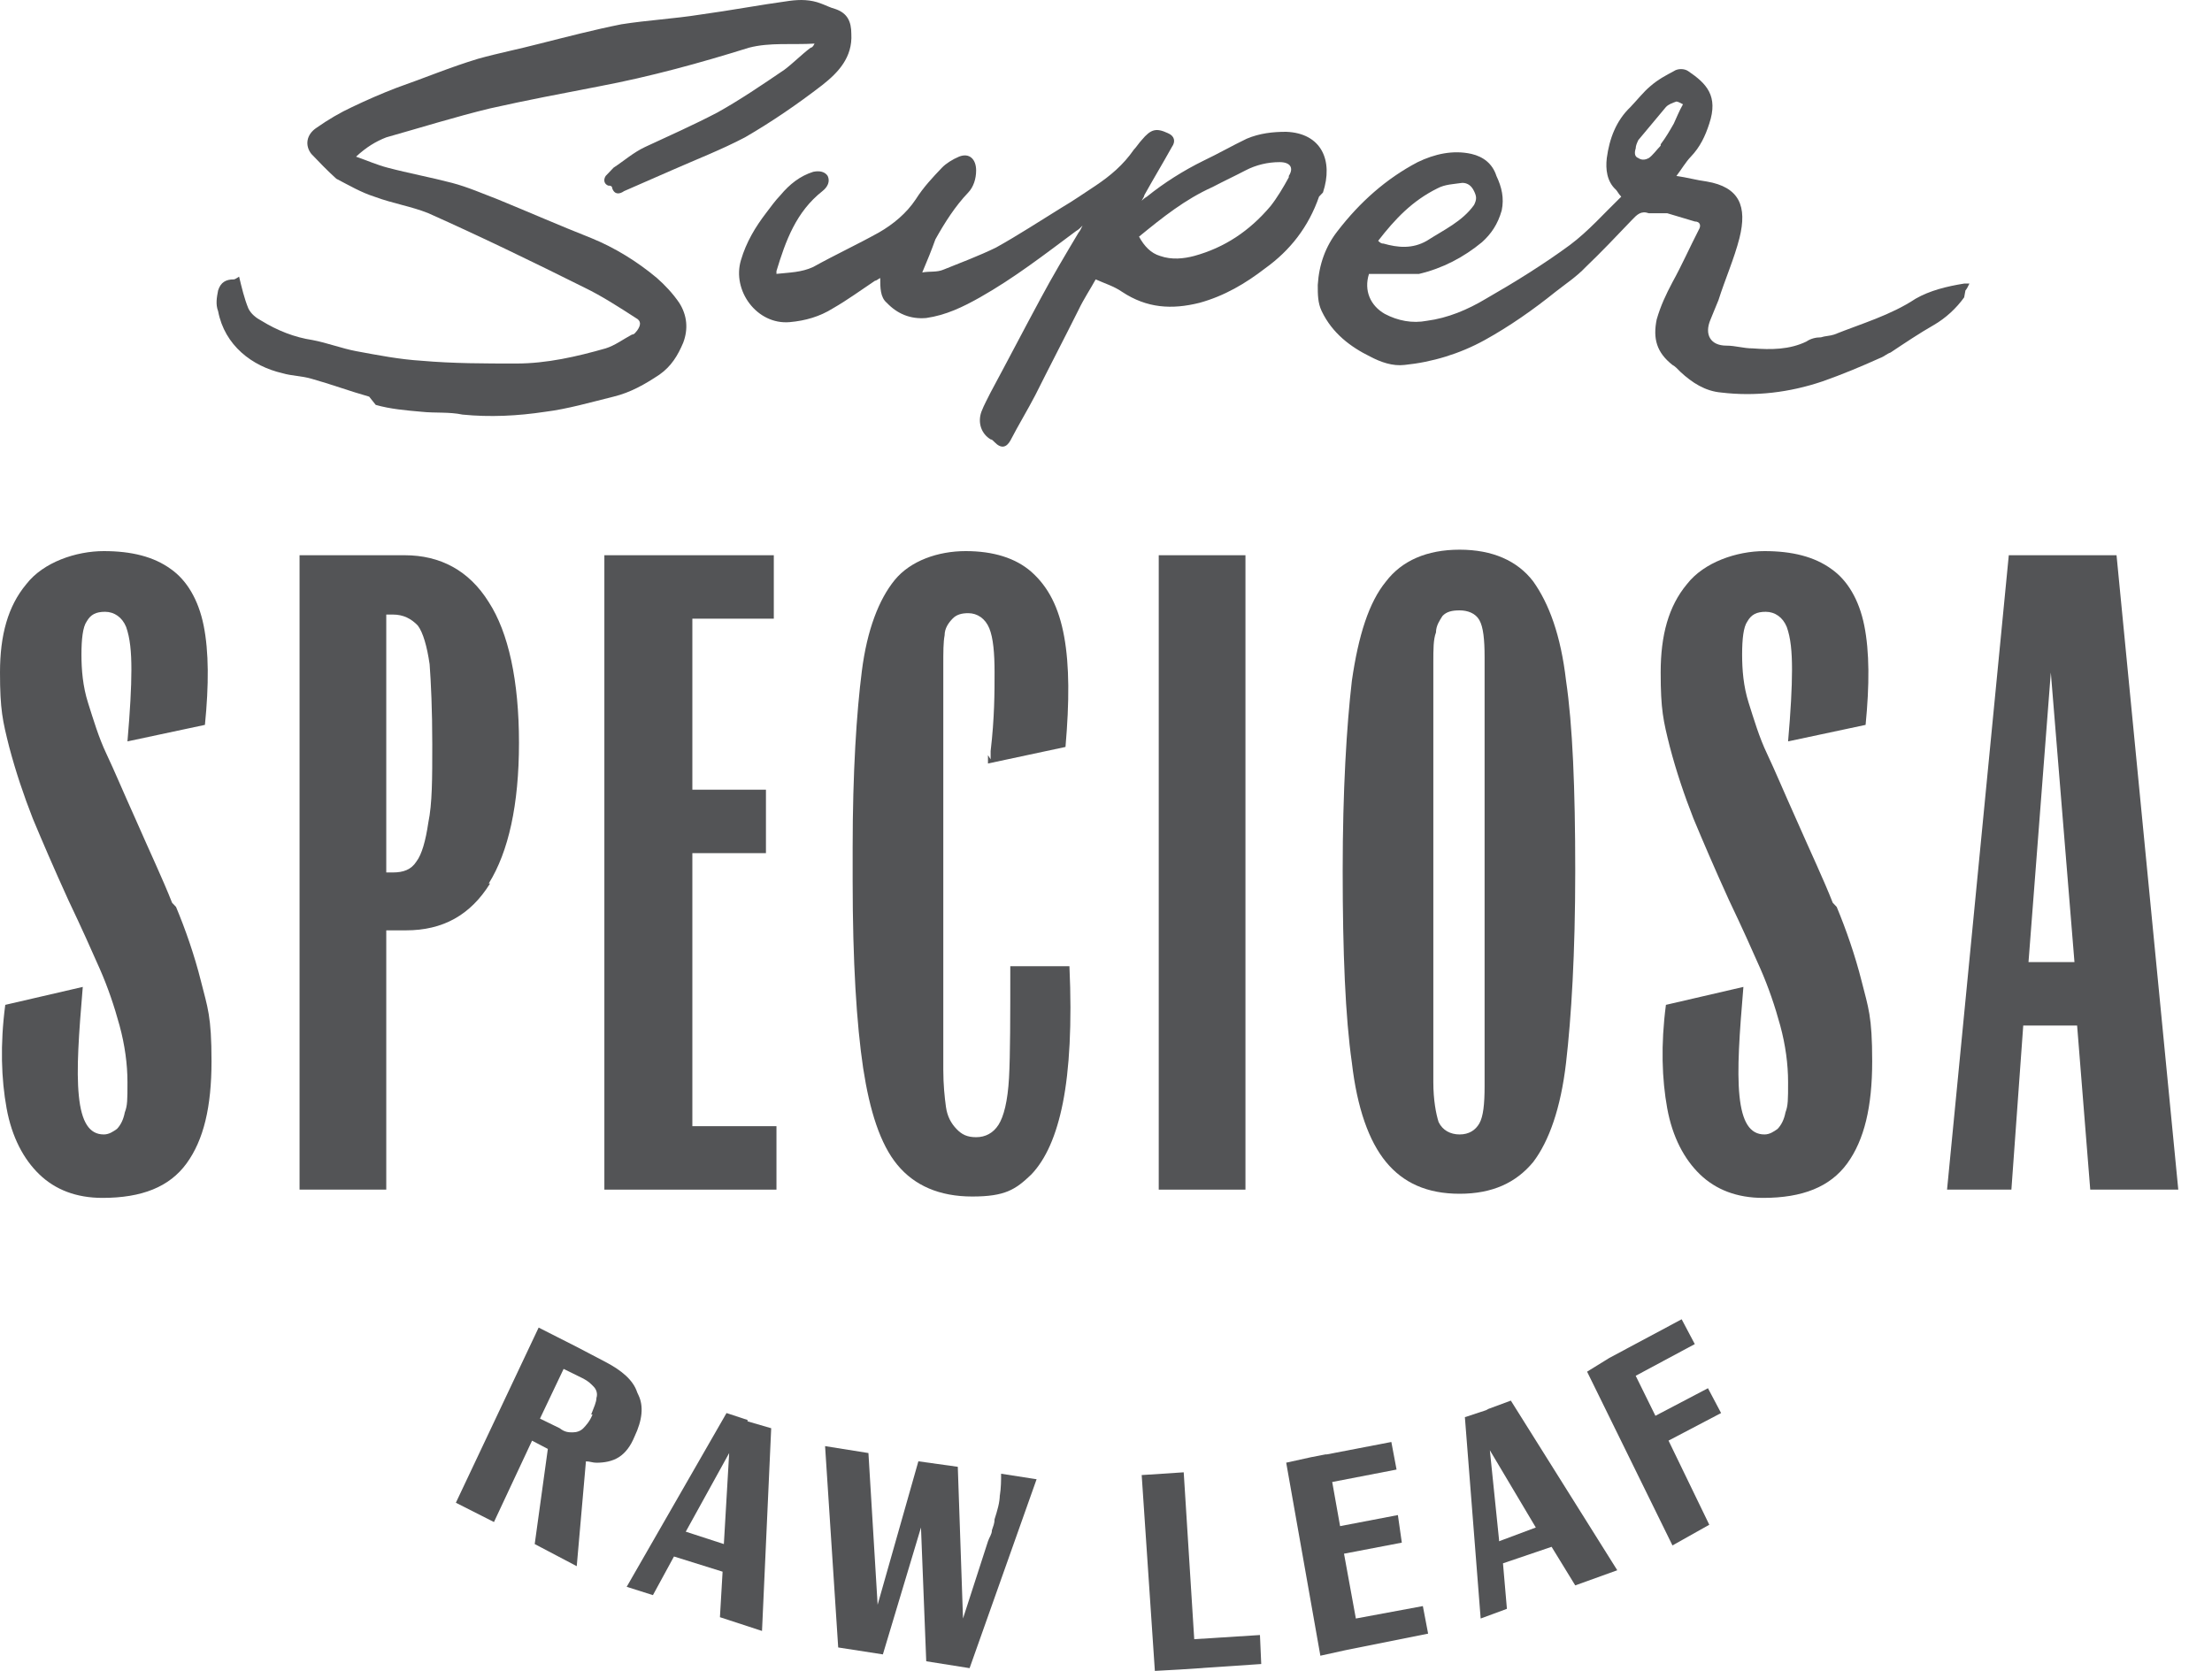
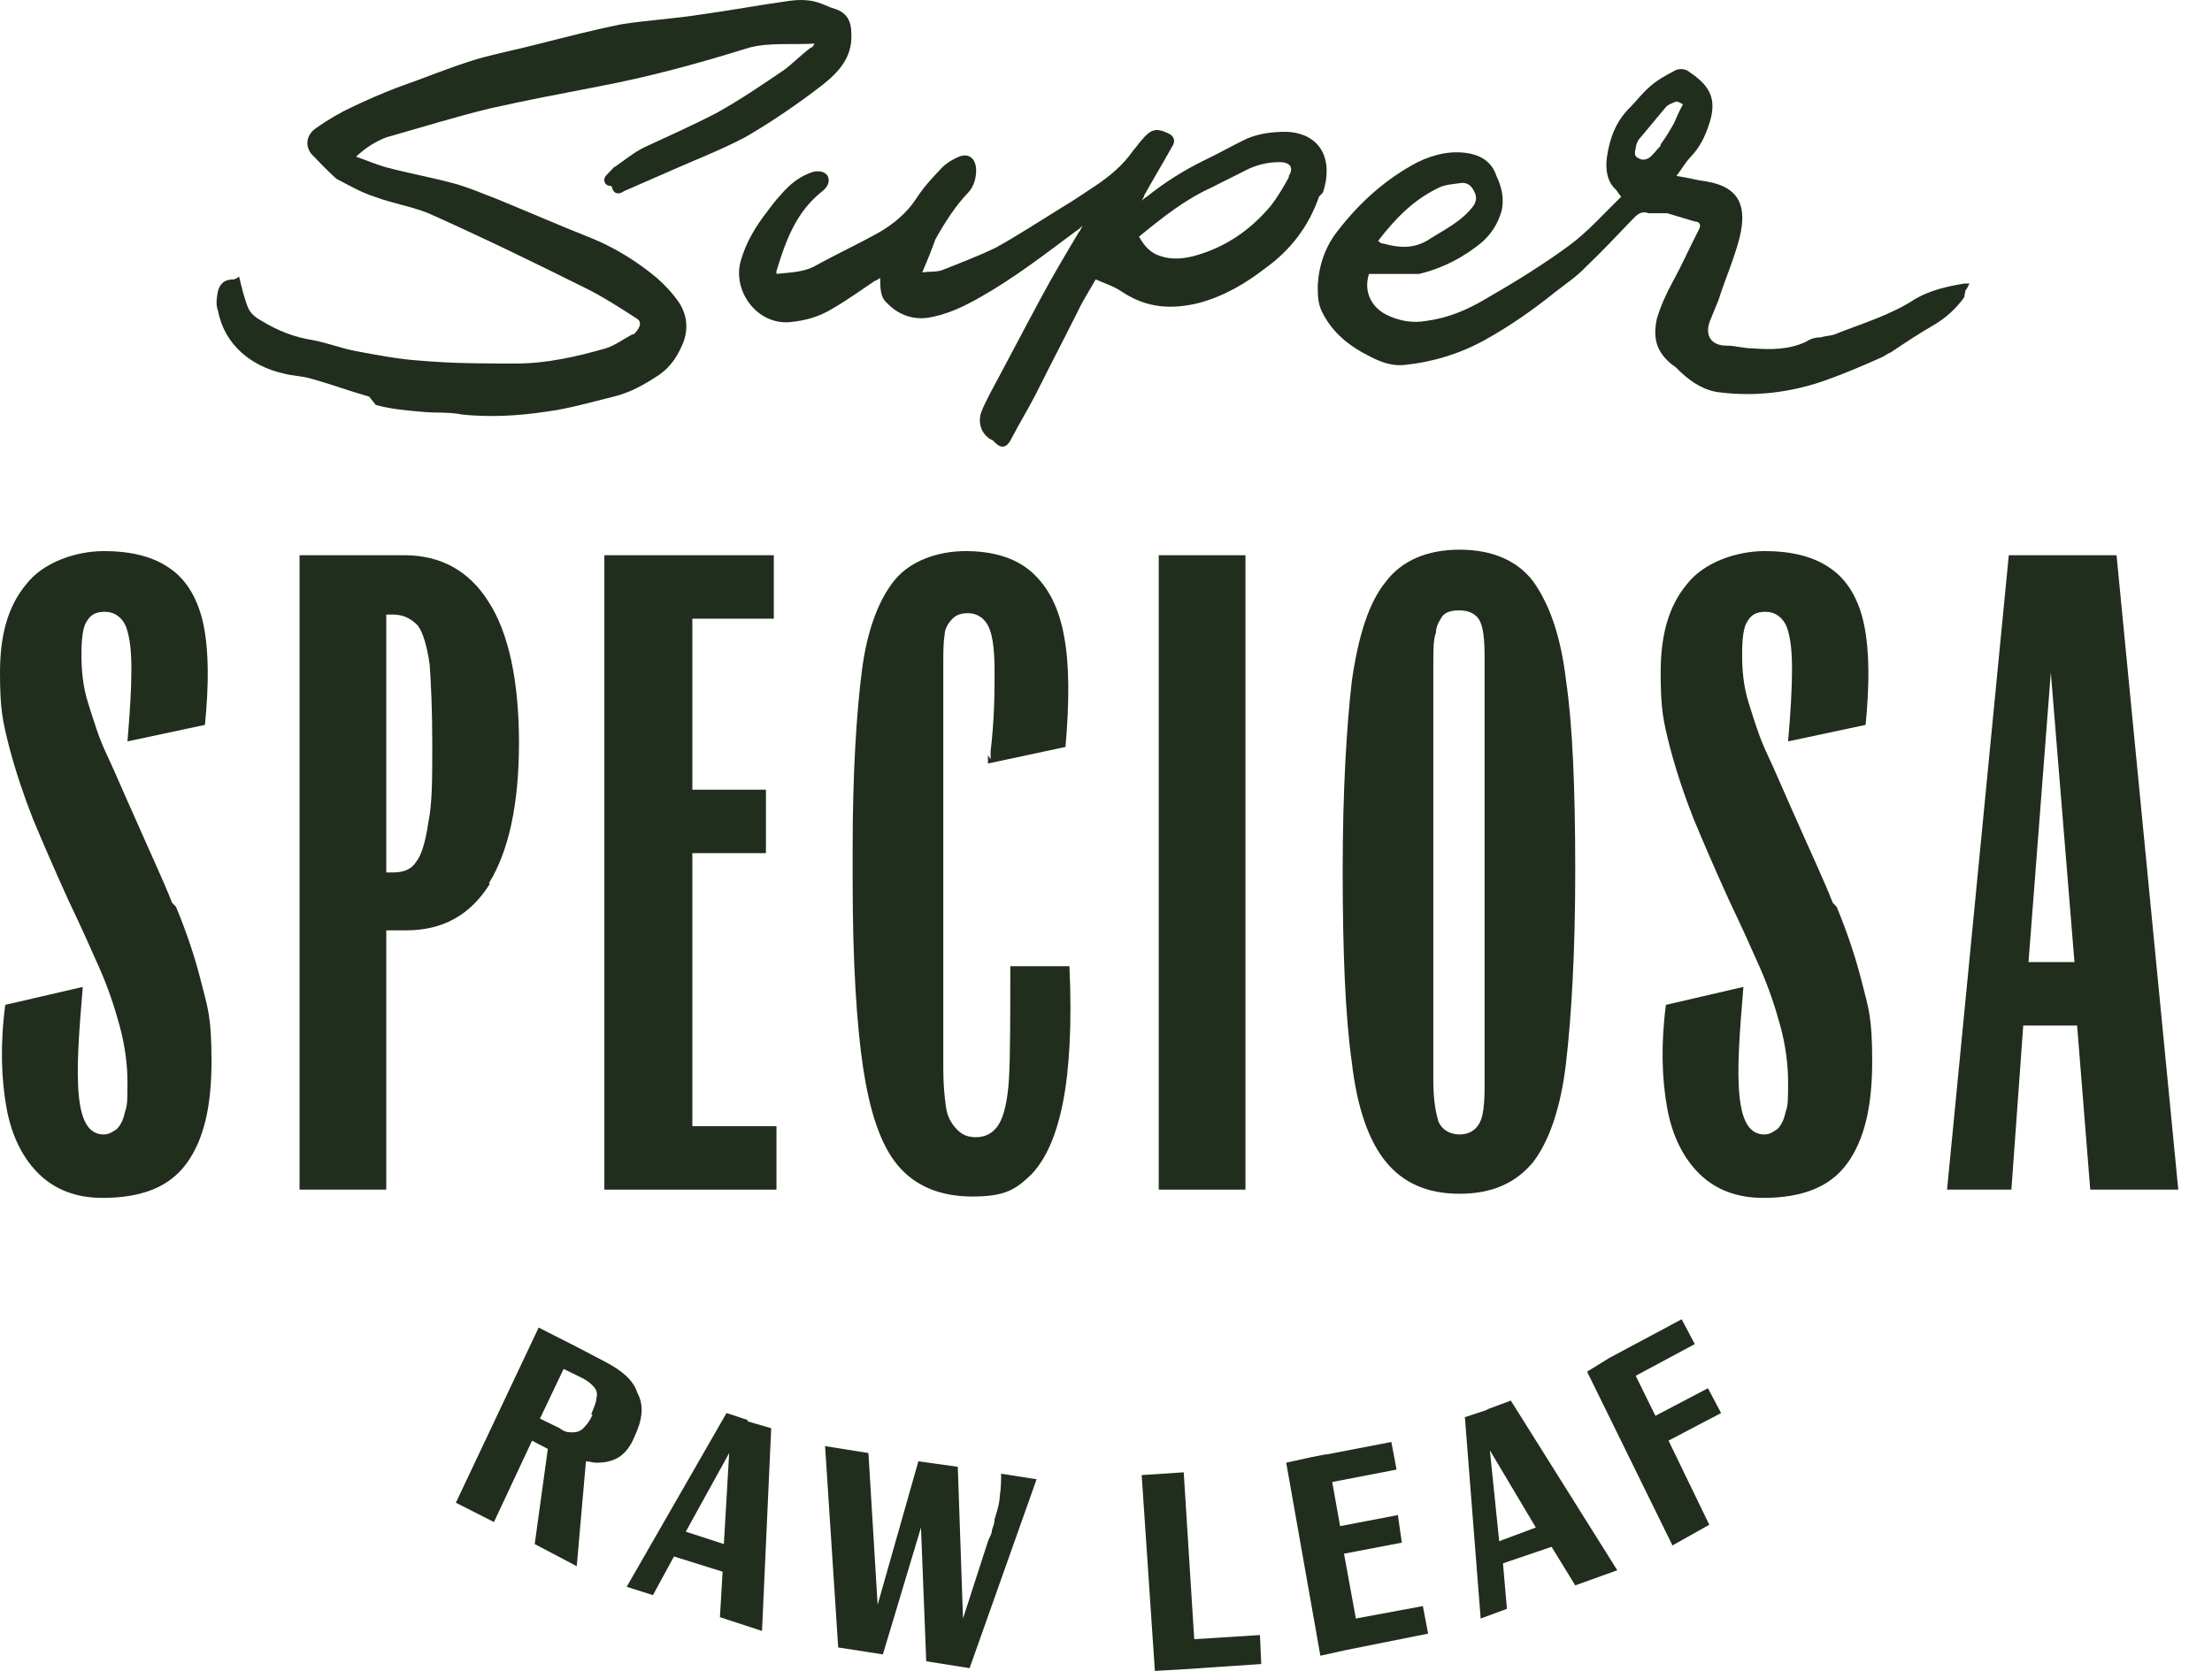
<svg xmlns="http://www.w3.org/2000/svg" width="45" height="34" viewBox="0 0 45 34" fill="none">
-   <path d="M7.644 8.239C7.938 8.323 8.259 8.351 8.58 8.379C8.847 8.408 9.141 8.379 9.408 8.436C9.969 8.492 10.531 8.464 11.092 8.379C11.546 8.323 12.027 8.183 12.482 8.071C12.829 7.987 13.123 7.818 13.417 7.622C13.658 7.453 13.791 7.229 13.898 6.976C14.005 6.696 13.979 6.415 13.818 6.162C13.684 5.966 13.524 5.798 13.364 5.657C12.963 5.321 12.508 5.04 12.027 4.844C11.386 4.591 10.745 4.31 10.13 4.058C9.836 3.946 9.515 3.805 9.194 3.721C8.767 3.609 8.312 3.525 7.885 3.412C7.671 3.356 7.484 3.272 7.243 3.188C7.457 2.991 7.644 2.879 7.858 2.795C8.553 2.599 9.274 2.374 9.969 2.206C10.718 2.037 11.466 1.897 12.188 1.757C13.23 1.56 14.246 1.28 15.235 0.971C15.662 0.859 16.117 0.915 16.571 0.887C16.544 0.943 16.518 0.971 16.491 0.971C16.304 1.111 16.143 1.28 15.956 1.42C15.502 1.729 15.048 2.037 14.593 2.29C14.112 2.542 13.604 2.767 13.123 2.991C12.883 3.104 12.696 3.272 12.482 3.412C12.428 3.468 12.375 3.525 12.321 3.581C12.268 3.665 12.295 3.749 12.375 3.777C12.402 3.777 12.455 3.777 12.455 3.833C12.508 3.974 12.615 3.946 12.696 3.889C13.016 3.749 13.337 3.609 13.658 3.468C14.166 3.244 14.673 3.048 15.155 2.795C15.689 2.486 16.224 2.121 16.731 1.729C17.052 1.476 17.346 1.167 17.319 0.69C17.319 0.438 17.239 0.269 16.999 0.185C16.892 0.157 16.785 0.101 16.705 0.073C16.491 -0.011 16.277 -0.011 16.063 0.017C15.448 0.101 14.861 0.213 14.246 0.297C13.711 0.382 13.177 0.41 12.642 0.494C12.081 0.606 11.546 0.746 10.985 0.887C10.557 0.999 10.13 1.083 9.729 1.195C9.168 1.364 8.633 1.588 8.072 1.785C7.778 1.897 7.457 2.037 7.163 2.178C6.922 2.29 6.682 2.43 6.441 2.599C6.228 2.739 6.201 2.963 6.334 3.132C6.495 3.3 6.655 3.468 6.842 3.637C7.11 3.777 7.35 3.917 7.617 4.002C7.992 4.142 8.366 4.198 8.713 4.338C9.782 4.815 10.825 5.321 11.894 5.854C12.241 6.022 12.589 6.247 12.936 6.471C13.043 6.527 13.043 6.611 12.963 6.724C12.936 6.752 12.909 6.808 12.856 6.808C12.696 6.892 12.508 7.032 12.321 7.089C11.733 7.257 11.119 7.397 10.504 7.397C9.862 7.397 9.221 7.397 8.58 7.341C8.125 7.313 7.698 7.229 7.243 7.145C6.949 7.089 6.655 6.976 6.361 6.92C5.987 6.864 5.64 6.724 5.319 6.527C5.212 6.471 5.105 6.387 5.052 6.275C4.971 6.078 4.918 5.854 4.864 5.629C4.864 5.629 4.784 5.685 4.758 5.685C4.597 5.685 4.49 5.742 4.437 5.91C4.41 6.05 4.383 6.191 4.437 6.331C4.57 7.032 5.132 7.453 5.746 7.594C5.934 7.65 6.147 7.65 6.334 7.706C6.735 7.818 7.11 7.958 7.51 8.071L7.644 8.239Z" fill="#535456" />
-   <path d="M26.914 3.917C27.128 3.271 26.887 2.71 26.166 2.682C25.898 2.682 25.631 2.71 25.364 2.822C25.07 2.963 24.776 3.131 24.482 3.271C24.081 3.468 23.68 3.72 23.333 4.001C23.333 4.001 23.279 4.029 23.226 4.085C23.252 4.029 23.279 4.001 23.279 3.973C23.466 3.636 23.653 3.328 23.84 2.991C23.921 2.878 23.894 2.766 23.76 2.71C23.52 2.598 23.413 2.626 23.226 2.85C23.172 2.907 23.119 2.991 23.065 3.047C22.852 3.356 22.584 3.58 22.29 3.777C22.076 3.917 21.836 4.085 21.595 4.226C21.141 4.506 20.713 4.787 20.259 5.039C19.912 5.208 19.537 5.348 19.19 5.488C19.056 5.544 18.923 5.516 18.762 5.544C18.869 5.292 18.949 5.095 19.029 4.871C19.217 4.534 19.43 4.197 19.698 3.917C19.805 3.805 19.858 3.636 19.858 3.468C19.858 3.243 19.724 3.103 19.511 3.187C19.377 3.243 19.243 3.328 19.163 3.412C18.976 3.608 18.789 3.805 18.629 4.057C18.442 4.338 18.174 4.562 17.88 4.731C17.426 4.983 16.998 5.18 16.544 5.432C16.303 5.544 16.063 5.544 15.796 5.573C15.796 5.544 15.796 5.516 15.796 5.516C15.983 4.899 16.196 4.31 16.731 3.889C16.838 3.805 16.891 3.692 16.838 3.58C16.784 3.496 16.677 3.468 16.544 3.496C16.277 3.58 16.063 3.748 15.876 3.973C15.769 4.085 15.689 4.197 15.582 4.338C15.368 4.618 15.181 4.927 15.074 5.292C14.887 5.909 15.395 6.611 16.063 6.555C16.384 6.527 16.677 6.442 16.945 6.274C17.239 6.106 17.506 5.909 17.8 5.713C17.827 5.713 17.854 5.685 17.907 5.657C17.907 5.853 17.907 6.05 18.041 6.162C18.254 6.386 18.522 6.499 18.842 6.471C19.243 6.414 19.591 6.246 19.938 6.05C20.633 5.657 21.248 5.18 21.889 4.703C21.943 4.675 21.996 4.618 22.023 4.59C21.996 4.646 21.97 4.703 21.943 4.731C21.675 5.18 21.408 5.629 21.168 6.078C20.82 6.723 20.5 7.34 20.152 7.986C20.099 8.098 20.018 8.238 19.965 8.379C19.885 8.603 19.965 8.828 20.152 8.94C20.179 8.94 20.206 8.968 20.232 8.996C20.366 9.136 20.473 9.108 20.553 8.968C20.713 8.659 20.9 8.351 21.061 8.042C21.355 7.453 21.649 6.891 21.943 6.302C22.05 6.078 22.183 5.881 22.29 5.685C22.477 5.769 22.664 5.825 22.825 5.937C23.333 6.274 23.84 6.302 24.402 6.162C24.91 6.022 25.337 5.769 25.738 5.46C26.246 5.095 26.62 4.618 26.834 4.001L26.914 3.917ZM26.219 3.608C26.112 3.805 25.979 4.029 25.845 4.197C25.417 4.703 24.91 5.039 24.295 5.208C24.081 5.264 23.84 5.292 23.6 5.208C23.413 5.152 23.279 5.011 23.172 4.815C23.653 4.422 24.108 4.057 24.669 3.805C24.883 3.692 25.123 3.58 25.337 3.468C25.551 3.356 25.791 3.299 26.032 3.299C26.246 3.299 26.326 3.412 26.219 3.58V3.608Z" fill="#535456" />
-   <path d="M39.984 5.91C40.011 5.882 40.038 5.826 40.065 5.77C40.011 5.77 39.984 5.77 39.958 5.77C39.61 5.826 39.263 5.91 38.969 6.079C38.461 6.415 37.873 6.584 37.312 6.808C37.231 6.836 37.125 6.836 37.044 6.864C36.938 6.864 36.831 6.892 36.75 6.949C36.403 7.117 36.029 7.117 35.655 7.089C35.468 7.089 35.307 7.033 35.12 7.033C34.799 7.033 34.666 6.808 34.799 6.5C34.853 6.359 34.906 6.247 34.96 6.107C35.093 5.686 35.28 5.265 35.387 4.844C35.548 4.198 35.387 3.806 34.719 3.693C34.505 3.665 34.318 3.609 34.104 3.581C34.211 3.441 34.291 3.3 34.398 3.188C34.586 2.992 34.692 2.767 34.773 2.515C34.96 1.953 34.719 1.701 34.345 1.448C34.265 1.392 34.131 1.392 34.051 1.448C33.891 1.533 33.73 1.617 33.57 1.757C33.436 1.869 33.303 2.038 33.169 2.178C32.875 2.459 32.741 2.823 32.688 3.216C32.661 3.441 32.688 3.693 32.875 3.862C32.902 3.89 32.928 3.946 32.982 4.002C32.634 4.339 32.314 4.704 31.939 4.984C31.405 5.377 30.817 5.742 30.229 6.079C29.855 6.303 29.454 6.472 29.026 6.528C28.732 6.584 28.438 6.528 28.171 6.387C27.877 6.219 27.743 5.91 27.85 5.574C28.091 5.574 28.358 5.574 28.599 5.574C28.679 5.574 28.786 5.574 28.866 5.574C29.347 5.461 29.774 5.237 30.149 4.928C30.336 4.76 30.47 4.563 30.55 4.283C30.603 4.03 30.55 3.806 30.443 3.581C30.363 3.329 30.175 3.188 29.935 3.132C29.561 3.048 29.186 3.132 28.839 3.3C28.198 3.637 27.663 4.114 27.209 4.704C26.968 5.012 26.834 5.377 26.808 5.798C26.808 5.994 26.808 6.163 26.888 6.331C27.102 6.78 27.476 7.061 27.877 7.257C28.091 7.37 28.331 7.454 28.572 7.426C29.133 7.37 29.694 7.201 30.202 6.921C30.71 6.64 31.191 6.303 31.645 5.938C31.859 5.77 32.073 5.63 32.26 5.433C32.581 5.125 32.875 4.816 33.196 4.479C33.303 4.367 33.383 4.283 33.543 4.339C33.597 4.339 33.677 4.339 33.757 4.339C33.81 4.339 33.864 4.339 33.917 4.339C34.104 4.395 34.291 4.451 34.479 4.507C34.586 4.507 34.612 4.591 34.559 4.676C34.372 5.04 34.211 5.405 34.024 5.742C33.891 5.994 33.784 6.219 33.703 6.5C33.623 6.892 33.703 7.173 34.024 7.426C34.078 7.454 34.131 7.51 34.185 7.566C34.425 7.79 34.692 7.959 35.013 7.987C35.708 8.071 36.403 7.987 37.071 7.762C37.472 7.622 37.873 7.454 38.247 7.285C38.327 7.257 38.381 7.201 38.461 7.173C38.755 6.977 39.049 6.78 39.343 6.612C39.584 6.472 39.797 6.275 39.958 6.051L39.984 5.91ZM29.24 3.834C29.4 3.749 29.561 3.749 29.748 3.721C29.855 3.721 29.935 3.778 29.988 3.89C30.042 4.002 30.042 4.058 29.988 4.17C29.748 4.507 29.374 4.676 29.026 4.9C28.732 5.068 28.438 5.04 28.144 4.956C28.117 4.956 28.091 4.956 28.037 4.9C28.385 4.451 28.732 4.086 29.24 3.834ZM33.784 2.964C33.703 3.048 33.623 3.16 33.543 3.216C33.49 3.244 33.41 3.272 33.329 3.216C33.249 3.188 33.249 3.104 33.276 3.02C33.276 2.964 33.303 2.908 33.329 2.851C33.516 2.627 33.703 2.402 33.891 2.178C33.944 2.122 34.024 2.094 34.104 2.066C34.131 2.066 34.185 2.094 34.238 2.122C34.158 2.262 34.104 2.402 34.051 2.515C33.971 2.655 33.891 2.795 33.784 2.936V2.964Z" fill="#535456" />
-   <path d="M3.501 18.37C3.314 17.893 3.047 17.331 2.753 16.658C2.512 16.125 2.325 15.676 2.165 15.339C2.005 15.002 1.898 14.637 1.791 14.301C1.684 13.964 1.657 13.627 1.657 13.319C1.657 13.01 1.684 12.757 1.764 12.645C1.844 12.505 1.951 12.449 2.138 12.449C2.325 12.449 2.486 12.561 2.566 12.757C2.646 12.982 2.673 13.262 2.673 13.627C2.673 13.992 2.646 14.469 2.593 15.086L4.169 14.75C4.25 13.936 4.25 13.262 4.143 12.729C4.036 12.196 3.795 11.803 3.475 11.579C3.127 11.326 2.673 11.214 2.111 11.214C1.55 11.214 0.882 11.438 0.535 11.887C0.16 12.336 0 12.926 0 13.683C0 14.441 0.053 14.666 0.187 15.199C0.321 15.704 0.481 16.181 0.668 16.658C0.855 17.107 1.096 17.668 1.39 18.314C1.657 18.875 1.871 19.352 2.031 19.717C2.192 20.082 2.325 20.474 2.432 20.867C2.539 21.26 2.593 21.653 2.593 22.018C2.593 22.383 2.593 22.495 2.539 22.635C2.512 22.776 2.459 22.888 2.379 22.972C2.299 23.028 2.218 23.084 2.111 23.084C1.817 23.084 1.657 22.832 1.604 22.299C1.55 21.765 1.604 21.036 1.684 20.082L0.107 20.447C-1.6329e-06 21.26 0.027 21.962 0.134 22.551C0.241 23.14 0.481 23.59 0.802 23.898C1.123 24.207 1.55 24.375 2.085 24.375C2.887 24.375 3.448 24.151 3.795 23.674C4.143 23.197 4.303 22.523 4.303 21.597C4.303 20.671 4.223 20.503 4.089 19.969C3.956 19.436 3.769 18.903 3.581 18.454L3.501 18.37Z" fill="#535456" />
-   <path d="M9.943 17.977C10.344 17.332 10.558 16.378 10.558 15.115C10.558 13.852 10.344 12.87 9.943 12.252C9.542 11.607 8.954 11.298 8.232 11.298H6.094V24.207H7.858V18.931H8.259C9.007 18.931 9.569 18.623 9.97 17.977H9.943ZM7.858 17.753V12.505H7.992C8.206 12.505 8.366 12.589 8.5 12.729C8.606 12.87 8.687 13.15 8.74 13.515C8.767 13.88 8.794 14.441 8.794 15.143C8.794 15.845 8.794 16.35 8.713 16.742C8.66 17.107 8.58 17.388 8.473 17.528C8.366 17.697 8.206 17.753 7.992 17.753H7.858Z" fill="#535456" />
-   <path d="M14.085 17.36H15.582V16.069H14.085V12.589H15.742V11.298H14.085H13.497H12.295V24.207H13.444H14.085H15.796V22.916H14.085V17.36Z" fill="#535456" />
-   <path d="M20.099 15.367C20.099 15.423 20.099 15.479 20.099 15.536L21.676 15.199C21.756 14.273 21.756 13.543 21.649 12.954C21.542 12.364 21.329 11.944 20.981 11.635C20.66 11.354 20.206 11.214 19.645 11.214C19.084 11.214 18.522 11.41 18.201 11.803C17.881 12.196 17.64 12.813 17.533 13.655C17.426 14.497 17.346 15.704 17.346 17.247V17.921C17.346 19.576 17.426 20.839 17.56 21.737C17.694 22.607 17.907 23.281 18.255 23.702C18.602 24.123 19.11 24.347 19.778 24.347C20.447 24.347 20.66 24.207 20.981 23.898C21.275 23.59 21.489 23.112 21.623 22.439C21.756 21.765 21.81 20.839 21.756 19.661H20.553C20.553 20.699 20.553 21.457 20.527 21.934C20.5 22.411 20.42 22.72 20.313 22.888C20.206 23.056 20.046 23.14 19.859 23.14C19.672 23.14 19.565 23.084 19.458 22.972C19.351 22.86 19.271 22.72 19.244 22.523C19.217 22.327 19.19 22.074 19.19 21.765V13.543C19.19 13.262 19.19 13.066 19.217 12.926C19.217 12.785 19.297 12.673 19.378 12.589C19.458 12.505 19.565 12.477 19.698 12.477C19.885 12.477 20.046 12.589 20.126 12.785C20.206 12.982 20.233 13.29 20.233 13.683C20.233 14.076 20.233 14.609 20.153 15.283C20.153 15.339 20.153 15.395 20.153 15.451L20.099 15.367Z" fill="#535456" />
-   <path d="M25.337 11.298H23.573V24.207H25.337V11.298Z" fill="#535456" />
-   <path d="M31.191 23.645C31.511 23.224 31.752 22.551 31.859 21.625C31.966 20.699 32.046 19.408 32.046 17.724C32.046 16.04 31.992 14.749 31.859 13.851C31.752 12.925 31.511 12.28 31.191 11.831C30.87 11.41 30.362 11.185 29.694 11.185C29.026 11.185 28.518 11.41 28.197 11.831C27.85 12.252 27.636 12.925 27.502 13.851C27.395 14.778 27.315 16.068 27.315 17.724C27.315 19.38 27.369 20.699 27.502 21.625C27.609 22.551 27.85 23.224 28.197 23.645C28.545 24.066 29.026 24.291 29.694 24.291C30.362 24.291 30.843 24.066 31.191 23.645ZM30.202 13.515V22.102C30.202 22.467 30.175 22.719 30.095 22.86C30.015 23 29.881 23.084 29.694 23.084C29.507 23.084 29.346 23 29.266 22.831C29.213 22.663 29.159 22.383 29.159 22.018V13.487C29.159 13.206 29.159 13.01 29.213 12.869C29.213 12.729 29.293 12.617 29.346 12.533C29.427 12.448 29.534 12.42 29.694 12.42C29.854 12.42 30.015 12.476 30.095 12.617C30.175 12.757 30.202 13.01 30.202 13.374V13.515Z" fill="#535456" />
-   <path d="M37.285 18.37C37.098 17.893 36.831 17.331 36.536 16.658C36.296 16.125 36.109 15.676 35.949 15.339C35.788 15.002 35.681 14.637 35.574 14.301C35.467 13.964 35.441 13.627 35.441 13.319C35.441 13.01 35.467 12.757 35.548 12.645C35.628 12.505 35.735 12.449 35.922 12.449C36.109 12.449 36.269 12.561 36.349 12.757C36.43 12.982 36.456 13.262 36.456 13.627C36.456 13.992 36.43 14.469 36.376 15.086L37.953 14.75C38.033 13.936 38.033 13.262 37.926 12.729C37.819 12.196 37.579 11.803 37.258 11.579C36.911 11.326 36.456 11.214 35.895 11.214C35.334 11.214 34.666 11.438 34.318 11.887C33.944 12.336 33.784 12.926 33.784 13.683C33.784 14.441 33.837 14.666 33.971 15.199C34.104 15.704 34.265 16.181 34.452 16.658C34.639 17.107 34.879 17.668 35.173 18.314C35.441 18.875 35.654 19.352 35.815 19.717C35.975 20.082 36.109 20.474 36.216 20.867C36.323 21.26 36.376 21.653 36.376 22.018C36.376 22.383 36.376 22.495 36.323 22.635C36.296 22.776 36.242 22.888 36.162 22.972C36.082 23.028 36.002 23.084 35.895 23.084C35.601 23.084 35.441 22.832 35.387 22.299C35.334 21.765 35.387 21.036 35.467 20.082L33.891 20.447C33.784 21.26 33.81 21.962 33.917 22.551C34.024 23.14 34.265 23.59 34.585 23.898C34.906 24.207 35.334 24.375 35.868 24.375C36.67 24.375 37.231 24.151 37.579 23.674C37.926 23.197 38.087 22.523 38.087 21.597C38.087 20.671 38.007 20.503 37.873 19.969C37.739 19.436 37.552 18.903 37.365 18.454L37.285 18.37Z" fill="#535456" />
-   <path d="M42.55 24.207H44.314L43.058 11.298H40.866L39.61 24.207H40.919L41.16 20.868H42.256L42.523 24.207H42.55ZM41.267 19.577L41.721 13.684L42.202 19.577H41.294H41.267Z" fill="#535456" />
-   <path d="M12.963 28.333C12.882 28.08 12.642 27.884 12.321 27.715L11.733 27.407L10.958 27.014L9.274 30.578L10.049 30.971L10.824 29.315L11.145 29.483L10.878 31.419L11.733 31.869L11.92 29.736C12 29.736 12.054 29.764 12.134 29.764C12.294 29.764 12.455 29.736 12.588 29.652C12.722 29.567 12.829 29.427 12.909 29.231C13.069 28.894 13.096 28.613 12.989 28.389L12.963 28.333ZM12.054 28.782C12 28.922 11.92 29.006 11.867 29.062C11.813 29.118 11.733 29.146 11.653 29.146C11.573 29.146 11.492 29.146 11.386 29.062L10.985 28.866L11.466 27.855L11.867 28.052C11.974 28.108 12.027 28.164 12.081 28.22C12.134 28.276 12.161 28.361 12.134 28.445C12.134 28.529 12.081 28.641 12.027 28.782H12.054Z" fill="#535456" />
-   <path d="M15.208 28.894L14.78 28.753L12.749 32.289L13.283 32.458L13.711 31.672L14.7 31.981L14.646 32.907L15.502 33.187L15.689 29.062L15.208 28.922V28.894ZM14.726 31.419L13.951 31.167L14.834 29.567L14.726 31.419Z" fill="#535456" />
-   <path d="M20.34 30.409C20.34 30.577 20.286 30.745 20.233 30.914C20.233 30.998 20.206 31.054 20.179 31.138C20.179 31.222 20.126 31.278 20.099 31.363L19.591 32.934L19.485 29.847L18.683 29.735L17.854 32.654L17.667 29.567L16.785 29.426L17.052 33.523L17.961 33.664L18.736 31.082L18.843 33.804L19.725 33.944L21.088 30.1L20.366 29.988C20.366 30.128 20.366 30.268 20.34 30.436V30.409Z" fill="#535456" />
-   <path d="M24.295 33.355L24.081 29.959L23.226 30.015L23.494 34L24.001 33.972L25.658 33.86L25.632 33.27L24.295 33.355Z" fill="#535456" />
-   <path d="M27.583 32.934L27.342 31.615L28.518 31.39L28.438 30.829L27.262 31.054L27.102 30.156L28.411 29.903L28.305 29.342L26.995 29.594H26.968L26.674 29.651L26.166 29.763L26.861 33.691L27.369 33.579L29.053 33.242L28.946 32.681L27.583 32.934Z" fill="#535456" />
-   <path d="M30.229 28.696L29.801 28.837L30.122 32.934L30.656 32.737L30.576 31.811L31.565 31.475L32.046 32.26L32.901 31.952L30.736 28.5L30.282 28.668L30.229 28.696ZM30.496 31.334L30.309 29.51L31.244 31.082L30.496 31.362V31.334Z" fill="#535456" />
-   <path d="M34.746 28.248L33.677 28.809L33.276 27.995L34.478 27.35L34.211 26.845L32.741 27.631L32.287 27.911L34.024 31.447L34.773 31.026L33.944 29.314L35.013 28.753L34.746 28.248Z" fill="#535456" />
+   <path d="M7.644 8.239C7.938 8.323 8.259 8.351 8.58 8.379C8.847 8.408 9.141 8.379 9.408 8.436C9.969 8.492 10.531 8.464 11.092 8.379C11.546 8.323 12.027 8.183 12.482 8.071C12.829 7.987 13.123 7.818 13.417 7.622C13.658 7.453 13.791 7.229 13.898 6.976C14.005 6.696 13.979 6.415 13.818 6.162C13.684 5.966 13.524 5.798 13.364 5.657C12.963 5.321 12.508 5.04 12.027 4.844C11.386 4.591 10.745 4.31 10.13 4.058C9.836 3.946 9.515 3.805 9.194 3.721C8.767 3.609 8.312 3.525 7.885 3.412C7.671 3.356 7.484 3.272 7.243 3.188C7.457 2.991 7.644 2.879 7.858 2.795C8.553 2.599 9.274 2.374 9.969 2.206C10.718 2.037 11.466 1.897 12.188 1.757C13.23 1.56 14.246 1.28 15.235 0.971C15.662 0.859 16.117 0.915 16.571 0.887C16.544 0.943 16.518 0.971 16.491 0.971C16.304 1.111 16.143 1.28 15.956 1.42C15.502 1.729 15.048 2.037 14.593 2.29C14.112 2.542 13.604 2.767 13.123 2.991C12.883 3.104 12.696 3.272 12.482 3.412C12.428 3.468 12.375 3.525 12.321 3.581C12.268 3.665 12.295 3.749 12.375 3.777C12.402 3.777 12.455 3.777 12.455 3.833C12.508 3.974 12.615 3.946 12.696 3.889C13.016 3.749 13.337 3.609 13.658 3.468C14.166 3.244 14.673 3.048 15.155 2.795C15.689 2.486 16.224 2.121 16.731 1.729C17.052 1.476 17.346 1.167 17.319 0.69C17.319 0.438 17.239 0.269 16.999 0.185C16.892 0.157 16.785 0.101 16.705 0.073C16.491 -0.011 16.277 -0.011 16.063 0.017C15.448 0.101 14.861 0.213 14.246 0.297C13.711 0.382 13.177 0.41 12.642 0.494C12.081 0.606 11.546 0.746 10.985 0.887C10.557 0.999 10.13 1.083 9.729 1.195C9.168 1.364 8.633 1.588 8.072 1.785C7.778 1.897 7.457 2.037 7.163 2.178C6.922 2.29 6.682 2.43 6.441 2.599C6.228 2.739 6.201 2.963 6.334 3.132C6.495 3.3 6.655 3.468 6.842 3.637C7.11 3.777 7.35 3.917 7.617 4.002C7.992 4.142 8.366 4.198 8.713 4.338C9.782 4.815 10.825 5.321 11.894 5.854C12.241 6.022 12.589 6.247 12.936 6.471C13.043 6.527 13.043 6.611 12.963 6.724C12.936 6.752 12.909 6.808 12.856 6.808C12.696 6.892 12.508 7.032 12.321 7.089C11.733 7.257 11.119 7.397 10.504 7.397C9.862 7.397 9.221 7.397 8.58 7.341C8.125 7.313 7.698 7.229 7.243 7.145C6.949 7.089 6.655 6.976 6.361 6.92C5.987 6.864 5.64 6.724 5.319 6.527C5.212 6.471 5.105 6.387 5.052 6.275C4.971 6.078 4.918 5.854 4.864 5.629C4.864 5.629 4.784 5.685 4.758 5.685C4.597 5.685 4.49 5.742 4.437 5.91C4.41 6.05 4.383 6.191 4.437 6.331C4.57 7.032 5.132 7.453 5.746 7.594C5.934 7.65 6.147 7.65 6.334 7.706C6.735 7.818 7.11 7.958 7.51 8.071L7.644 8.239Z" fill="#212D1D" />
+   <path d="M26.914 3.917C27.128 3.271 26.887 2.71 26.166 2.682C25.898 2.682 25.631 2.71 25.364 2.822C25.07 2.963 24.776 3.131 24.482 3.271C24.081 3.468 23.68 3.72 23.333 4.001C23.333 4.001 23.279 4.029 23.226 4.085C23.252 4.029 23.279 4.001 23.279 3.973C23.466 3.636 23.653 3.328 23.84 2.991C23.921 2.878 23.894 2.766 23.76 2.71C23.52 2.598 23.413 2.626 23.226 2.85C23.172 2.907 23.119 2.991 23.065 3.047C22.852 3.356 22.584 3.58 22.29 3.777C22.076 3.917 21.836 4.085 21.595 4.226C21.141 4.506 20.713 4.787 20.259 5.039C19.912 5.208 19.537 5.348 19.19 5.488C19.056 5.544 18.923 5.516 18.762 5.544C18.869 5.292 18.949 5.095 19.029 4.871C19.217 4.534 19.43 4.197 19.698 3.917C19.805 3.805 19.858 3.636 19.858 3.468C19.858 3.243 19.724 3.103 19.511 3.187C19.377 3.243 19.243 3.328 19.163 3.412C18.976 3.608 18.789 3.805 18.629 4.057C18.442 4.338 18.174 4.562 17.88 4.731C17.426 4.983 16.998 5.18 16.544 5.432C16.303 5.544 16.063 5.544 15.796 5.573C15.796 5.544 15.796 5.516 15.796 5.516C15.983 4.899 16.196 4.31 16.731 3.889C16.838 3.805 16.891 3.692 16.838 3.58C16.784 3.496 16.677 3.468 16.544 3.496C16.277 3.58 16.063 3.748 15.876 3.973C15.769 4.085 15.689 4.197 15.582 4.338C15.368 4.618 15.181 4.927 15.074 5.292C14.887 5.909 15.395 6.611 16.063 6.555C16.384 6.527 16.677 6.442 16.945 6.274C17.239 6.106 17.506 5.909 17.8 5.713C17.827 5.713 17.854 5.685 17.907 5.657C17.907 5.853 17.907 6.05 18.041 6.162C18.254 6.386 18.522 6.499 18.842 6.471C19.243 6.414 19.591 6.246 19.938 6.05C20.633 5.657 21.248 5.18 21.889 4.703C21.943 4.675 21.996 4.618 22.023 4.59C21.996 4.646 21.97 4.703 21.943 4.731C21.675 5.18 21.408 5.629 21.168 6.078C20.82 6.723 20.5 7.34 20.152 7.986C20.099 8.098 20.018 8.238 19.965 8.379C19.885 8.603 19.965 8.828 20.152 8.94C20.179 8.94 20.206 8.968 20.232 8.996C20.366 9.136 20.473 9.108 20.553 8.968C20.713 8.659 20.9 8.351 21.061 8.042C21.355 7.453 21.649 6.891 21.943 6.302C22.05 6.078 22.183 5.881 22.29 5.685C22.477 5.769 22.664 5.825 22.825 5.937C23.333 6.274 23.84 6.302 24.402 6.162C24.91 6.022 25.337 5.769 25.738 5.46C26.246 5.095 26.62 4.618 26.834 4.001L26.914 3.917ZM26.219 3.608C26.112 3.805 25.979 4.029 25.845 4.197C25.417 4.703 24.91 5.039 24.295 5.208C24.081 5.264 23.84 5.292 23.6 5.208C23.413 5.152 23.279 5.011 23.172 4.815C23.653 4.422 24.108 4.057 24.669 3.805C24.883 3.692 25.123 3.58 25.337 3.468C25.551 3.356 25.791 3.299 26.032 3.299C26.246 3.299 26.326 3.412 26.219 3.58V3.608Z" fill="#212D1D" />
+   <path d="M39.984 5.91C40.011 5.882 40.038 5.826 40.065 5.77C40.011 5.77 39.984 5.77 39.958 5.77C39.61 5.826 39.263 5.91 38.969 6.079C38.461 6.415 37.873 6.584 37.312 6.808C37.231 6.836 37.125 6.836 37.044 6.864C36.938 6.864 36.831 6.892 36.75 6.949C36.403 7.117 36.029 7.117 35.655 7.089C35.468 7.089 35.307 7.033 35.12 7.033C34.799 7.033 34.666 6.808 34.799 6.5C34.853 6.359 34.906 6.247 34.96 6.107C35.093 5.686 35.28 5.265 35.387 4.844C35.548 4.198 35.387 3.806 34.719 3.693C34.505 3.665 34.318 3.609 34.104 3.581C34.211 3.441 34.291 3.3 34.398 3.188C34.586 2.992 34.692 2.767 34.773 2.515C34.96 1.953 34.719 1.701 34.345 1.448C34.265 1.392 34.131 1.392 34.051 1.448C33.891 1.533 33.73 1.617 33.57 1.757C33.436 1.869 33.303 2.038 33.169 2.178C32.875 2.459 32.741 2.823 32.688 3.216C32.661 3.441 32.688 3.693 32.875 3.862C32.902 3.89 32.928 3.946 32.982 4.002C32.634 4.339 32.314 4.704 31.939 4.984C31.405 5.377 30.817 5.742 30.229 6.079C29.855 6.303 29.454 6.472 29.026 6.528C28.732 6.584 28.438 6.528 28.171 6.387C27.877 6.219 27.743 5.91 27.85 5.574C28.091 5.574 28.358 5.574 28.599 5.574C28.679 5.574 28.786 5.574 28.866 5.574C29.347 5.461 29.774 5.237 30.149 4.928C30.336 4.76 30.47 4.563 30.55 4.283C30.603 4.03 30.55 3.806 30.443 3.581C30.363 3.329 30.175 3.188 29.935 3.132C29.561 3.048 29.186 3.132 28.839 3.3C28.198 3.637 27.663 4.114 27.209 4.704C26.968 5.012 26.834 5.377 26.808 5.798C26.808 5.994 26.808 6.163 26.888 6.331C27.102 6.78 27.476 7.061 27.877 7.257C28.091 7.37 28.331 7.454 28.572 7.426C29.133 7.37 29.694 7.201 30.202 6.921C30.71 6.64 31.191 6.303 31.645 5.938C31.859 5.77 32.073 5.63 32.26 5.433C32.581 5.125 32.875 4.816 33.196 4.479C33.303 4.367 33.383 4.283 33.543 4.339C33.597 4.339 33.677 4.339 33.757 4.339C33.81 4.339 33.864 4.339 33.917 4.339C34.104 4.395 34.291 4.451 34.479 4.507C34.586 4.507 34.612 4.591 34.559 4.676C34.372 5.04 34.211 5.405 34.024 5.742C33.891 5.994 33.784 6.219 33.703 6.5C33.623 6.892 33.703 7.173 34.024 7.426C34.078 7.454 34.131 7.51 34.185 7.566C34.425 7.79 34.692 7.959 35.013 7.987C35.708 8.071 36.403 7.987 37.071 7.762C37.472 7.622 37.873 7.454 38.247 7.285C38.327 7.257 38.381 7.201 38.461 7.173C38.755 6.977 39.049 6.78 39.343 6.612C39.584 6.472 39.797 6.275 39.958 6.051L39.984 5.91ZM29.24 3.834C29.4 3.749 29.561 3.749 29.748 3.721C29.855 3.721 29.935 3.778 29.988 3.89C30.042 4.002 30.042 4.058 29.988 4.17C29.748 4.507 29.374 4.676 29.026 4.9C28.732 5.068 28.438 5.04 28.144 4.956C28.117 4.956 28.091 4.956 28.037 4.9C28.385 4.451 28.732 4.086 29.24 3.834ZM33.784 2.964C33.703 3.048 33.623 3.16 33.543 3.216C33.49 3.244 33.41 3.272 33.329 3.216C33.249 3.188 33.249 3.104 33.276 3.02C33.276 2.964 33.303 2.908 33.329 2.851C33.516 2.627 33.703 2.402 33.891 2.178C33.944 2.122 34.024 2.094 34.104 2.066C34.131 2.066 34.185 2.094 34.238 2.122C34.158 2.262 34.104 2.402 34.051 2.515C33.971 2.655 33.891 2.795 33.784 2.936V2.964Z" fill="#212D1D" />
+   <path d="M3.501 18.37C3.314 17.893 3.047 17.331 2.753 16.658C2.512 16.125 2.325 15.676 2.165 15.339C2.005 15.002 1.898 14.637 1.791 14.301C1.684 13.964 1.657 13.627 1.657 13.319C1.657 13.01 1.684 12.757 1.764 12.645C1.844 12.505 1.951 12.449 2.138 12.449C2.325 12.449 2.486 12.561 2.566 12.757C2.646 12.982 2.673 13.262 2.673 13.627C2.673 13.992 2.646 14.469 2.593 15.086L4.169 14.75C4.25 13.936 4.25 13.262 4.143 12.729C4.036 12.196 3.795 11.803 3.475 11.579C3.127 11.326 2.673 11.214 2.111 11.214C1.55 11.214 0.882 11.438 0.535 11.887C0.16 12.336 0 12.926 0 13.683C0 14.441 0.053 14.666 0.187 15.199C0.321 15.704 0.481 16.181 0.668 16.658C0.855 17.107 1.096 17.668 1.39 18.314C1.657 18.875 1.871 19.352 2.031 19.717C2.192 20.082 2.325 20.474 2.432 20.867C2.539 21.26 2.593 21.653 2.593 22.018C2.593 22.383 2.593 22.495 2.539 22.635C2.512 22.776 2.459 22.888 2.379 22.972C2.299 23.028 2.218 23.084 2.111 23.084C1.817 23.084 1.657 22.832 1.604 22.299C1.55 21.765 1.604 21.036 1.684 20.082L0.107 20.447C-1.6329e-06 21.26 0.027 21.962 0.134 22.551C0.241 23.14 0.481 23.59 0.802 23.898C1.123 24.207 1.55 24.375 2.085 24.375C2.887 24.375 3.448 24.151 3.795 23.674C4.143 23.197 4.303 22.523 4.303 21.597C4.303 20.671 4.223 20.503 4.089 19.969C3.956 19.436 3.769 18.903 3.581 18.454L3.501 18.37Z" fill="#212D1D" />
+   <path d="M9.943 17.977C10.344 17.332 10.558 16.378 10.558 15.115C10.558 13.852 10.344 12.87 9.943 12.252C9.542 11.607 8.954 11.298 8.232 11.298H6.094V24.207H7.858V18.931H8.259C9.007 18.931 9.569 18.623 9.97 17.977H9.943ZM7.858 17.753V12.505H7.992C8.206 12.505 8.366 12.589 8.5 12.729C8.606 12.87 8.687 13.15 8.74 13.515C8.767 13.88 8.794 14.441 8.794 15.143C8.794 15.845 8.794 16.35 8.713 16.742C8.66 17.107 8.58 17.388 8.473 17.528C8.366 17.697 8.206 17.753 7.992 17.753H7.858Z" fill="#212D1D" />
+   <path d="M14.085 17.36H15.582V16.069H14.085V12.589H15.742V11.298H14.085H13.497H12.295V24.207H13.444H14.085H15.796V22.916H14.085V17.36Z" fill="#212D1D" />
+   <path d="M20.099 15.367C20.099 15.423 20.099 15.479 20.099 15.536L21.676 15.199C21.756 14.273 21.756 13.543 21.649 12.954C21.542 12.364 21.329 11.944 20.981 11.635C20.66 11.354 20.206 11.214 19.645 11.214C19.084 11.214 18.522 11.41 18.201 11.803C17.881 12.196 17.64 12.813 17.533 13.655C17.426 14.497 17.346 15.704 17.346 17.247V17.921C17.346 19.576 17.426 20.839 17.56 21.737C17.694 22.607 17.907 23.281 18.255 23.702C18.602 24.123 19.11 24.347 19.778 24.347C20.447 24.347 20.66 24.207 20.981 23.898C21.275 23.59 21.489 23.112 21.623 22.439C21.756 21.765 21.81 20.839 21.756 19.661H20.553C20.553 20.699 20.553 21.457 20.527 21.934C20.5 22.411 20.42 22.72 20.313 22.888C20.206 23.056 20.046 23.14 19.859 23.14C19.672 23.14 19.565 23.084 19.458 22.972C19.351 22.86 19.271 22.72 19.244 22.523C19.217 22.327 19.19 22.074 19.19 21.765V13.543C19.19 13.262 19.19 13.066 19.217 12.926C19.217 12.785 19.297 12.673 19.378 12.589C19.458 12.505 19.565 12.477 19.698 12.477C19.885 12.477 20.046 12.589 20.126 12.785C20.206 12.982 20.233 13.29 20.233 13.683C20.233 14.076 20.233 14.609 20.153 15.283C20.153 15.339 20.153 15.395 20.153 15.451L20.099 15.367Z" fill="#212D1D" />
+   <path d="M25.337 11.298H23.573V24.207H25.337V11.298Z" fill="#212D1D" />
+   <path d="M31.191 23.645C31.511 23.224 31.752 22.551 31.859 21.625C31.966 20.699 32.046 19.408 32.046 17.724C32.046 16.04 31.992 14.749 31.859 13.851C31.752 12.925 31.511 12.28 31.191 11.831C30.87 11.41 30.362 11.185 29.694 11.185C29.026 11.185 28.518 11.41 28.197 11.831C27.85 12.252 27.636 12.925 27.502 13.851C27.395 14.778 27.315 16.068 27.315 17.724C27.315 19.38 27.369 20.699 27.502 21.625C27.609 22.551 27.85 23.224 28.197 23.645C28.545 24.066 29.026 24.291 29.694 24.291C30.362 24.291 30.843 24.066 31.191 23.645ZM30.202 13.515V22.102C30.202 22.467 30.175 22.719 30.095 22.86C30.015 23 29.881 23.084 29.694 23.084C29.507 23.084 29.346 23 29.266 22.831C29.213 22.663 29.159 22.383 29.159 22.018V13.487C29.159 13.206 29.159 13.01 29.213 12.869C29.213 12.729 29.293 12.617 29.346 12.533C29.427 12.448 29.534 12.42 29.694 12.42C29.854 12.42 30.015 12.476 30.095 12.617C30.175 12.757 30.202 13.01 30.202 13.374V13.515Z" fill="#212D1D" />
+   <path d="M37.285 18.37C37.098 17.893 36.831 17.331 36.536 16.658C36.296 16.125 36.109 15.676 35.949 15.339C35.788 15.002 35.681 14.637 35.574 14.301C35.467 13.964 35.441 13.627 35.441 13.319C35.441 13.01 35.467 12.757 35.548 12.645C35.628 12.505 35.735 12.449 35.922 12.449C36.109 12.449 36.269 12.561 36.349 12.757C36.43 12.982 36.456 13.262 36.456 13.627C36.456 13.992 36.43 14.469 36.376 15.086L37.953 14.75C38.033 13.936 38.033 13.262 37.926 12.729C37.819 12.196 37.579 11.803 37.258 11.579C36.911 11.326 36.456 11.214 35.895 11.214C35.334 11.214 34.666 11.438 34.318 11.887C33.944 12.336 33.784 12.926 33.784 13.683C33.784 14.441 33.837 14.666 33.971 15.199C34.104 15.704 34.265 16.181 34.452 16.658C34.639 17.107 34.879 17.668 35.173 18.314C35.441 18.875 35.654 19.352 35.815 19.717C35.975 20.082 36.109 20.474 36.216 20.867C36.323 21.26 36.376 21.653 36.376 22.018C36.376 22.383 36.376 22.495 36.323 22.635C36.296 22.776 36.242 22.888 36.162 22.972C36.082 23.028 36.002 23.084 35.895 23.084C35.601 23.084 35.441 22.832 35.387 22.299C35.334 21.765 35.387 21.036 35.467 20.082L33.891 20.447C33.784 21.26 33.81 21.962 33.917 22.551C34.024 23.14 34.265 23.59 34.585 23.898C34.906 24.207 35.334 24.375 35.868 24.375C36.67 24.375 37.231 24.151 37.579 23.674C37.926 23.197 38.087 22.523 38.087 21.597C38.087 20.671 38.007 20.503 37.873 19.969C37.739 19.436 37.552 18.903 37.365 18.454L37.285 18.37Z" fill="#212D1D" />
+   <path d="M42.55 24.207H44.314L43.058 11.298H40.866L39.61 24.207H40.919L41.16 20.868H42.256L42.523 24.207H42.55ZM41.267 19.577L41.721 13.684L42.202 19.577H41.294H41.267Z" fill="#212D1D" />
+   <path d="M12.963 28.333C12.882 28.08 12.642 27.884 12.321 27.715L11.733 27.407L10.958 27.014L9.274 30.578L10.049 30.971L10.824 29.315L11.145 29.483L10.878 31.419L11.733 31.869L11.92 29.736C12 29.736 12.054 29.764 12.134 29.764C12.294 29.764 12.455 29.736 12.588 29.652C12.722 29.567 12.829 29.427 12.909 29.231C13.069 28.894 13.096 28.613 12.989 28.389L12.963 28.333ZM12.054 28.782C12 28.922 11.92 29.006 11.867 29.062C11.813 29.118 11.733 29.146 11.653 29.146C11.573 29.146 11.492 29.146 11.386 29.062L10.985 28.866L11.466 27.855L11.867 28.052C11.974 28.108 12.027 28.164 12.081 28.22C12.134 28.276 12.161 28.361 12.134 28.445C12.134 28.529 12.081 28.641 12.027 28.782H12.054Z" fill="#212D1D" />
+   <path d="M15.208 28.894L14.78 28.753L12.749 32.289L13.283 32.458L13.711 31.672L14.7 31.981L14.646 32.907L15.502 33.187L15.689 29.062L15.208 28.922V28.894ZM14.726 31.419L13.951 31.167L14.834 29.567L14.726 31.419Z" fill="#212D1D" />
+   <path d="M20.34 30.409C20.34 30.577 20.286 30.745 20.233 30.914C20.233 30.998 20.206 31.054 20.179 31.138C20.179 31.222 20.126 31.278 20.099 31.363L19.591 32.934L19.485 29.847L18.683 29.735L17.854 32.654L17.667 29.567L16.785 29.426L17.052 33.523L17.961 33.664L18.736 31.082L18.843 33.804L19.725 33.944L21.088 30.1L20.366 29.988C20.366 30.128 20.366 30.268 20.34 30.436V30.409Z" fill="#212D1D" />
+   <path d="M24.295 33.355L24.081 29.959L23.226 30.015L23.494 34L24.001 33.972L25.658 33.86L25.632 33.27L24.295 33.355Z" fill="#212D1D" />
+   <path d="M27.583 32.934L27.342 31.615L28.518 31.39L28.438 30.829L27.262 31.054L27.102 30.156L28.411 29.903L28.305 29.342L26.995 29.594H26.968L26.674 29.651L26.166 29.763L26.861 33.691L27.369 33.579L29.053 33.242L28.946 32.681L27.583 32.934Z" fill="#212D1D" />
+   <path d="M30.229 28.696L29.801 28.837L30.122 32.934L30.656 32.737L30.576 31.811L31.565 31.475L32.046 32.26L32.901 31.952L30.736 28.5L30.282 28.668L30.229 28.696ZM30.496 31.334L30.309 29.51L31.244 31.082L30.496 31.362V31.334Z" fill="#212D1D" />
+   <path d="M34.746 28.248L33.677 28.809L33.276 27.995L34.478 27.35L34.211 26.845L32.741 27.631L32.287 27.911L34.024 31.447L34.773 31.026L33.944 29.314L35.013 28.753L34.746 28.248Z" fill="#212D1D" />
</svg>
